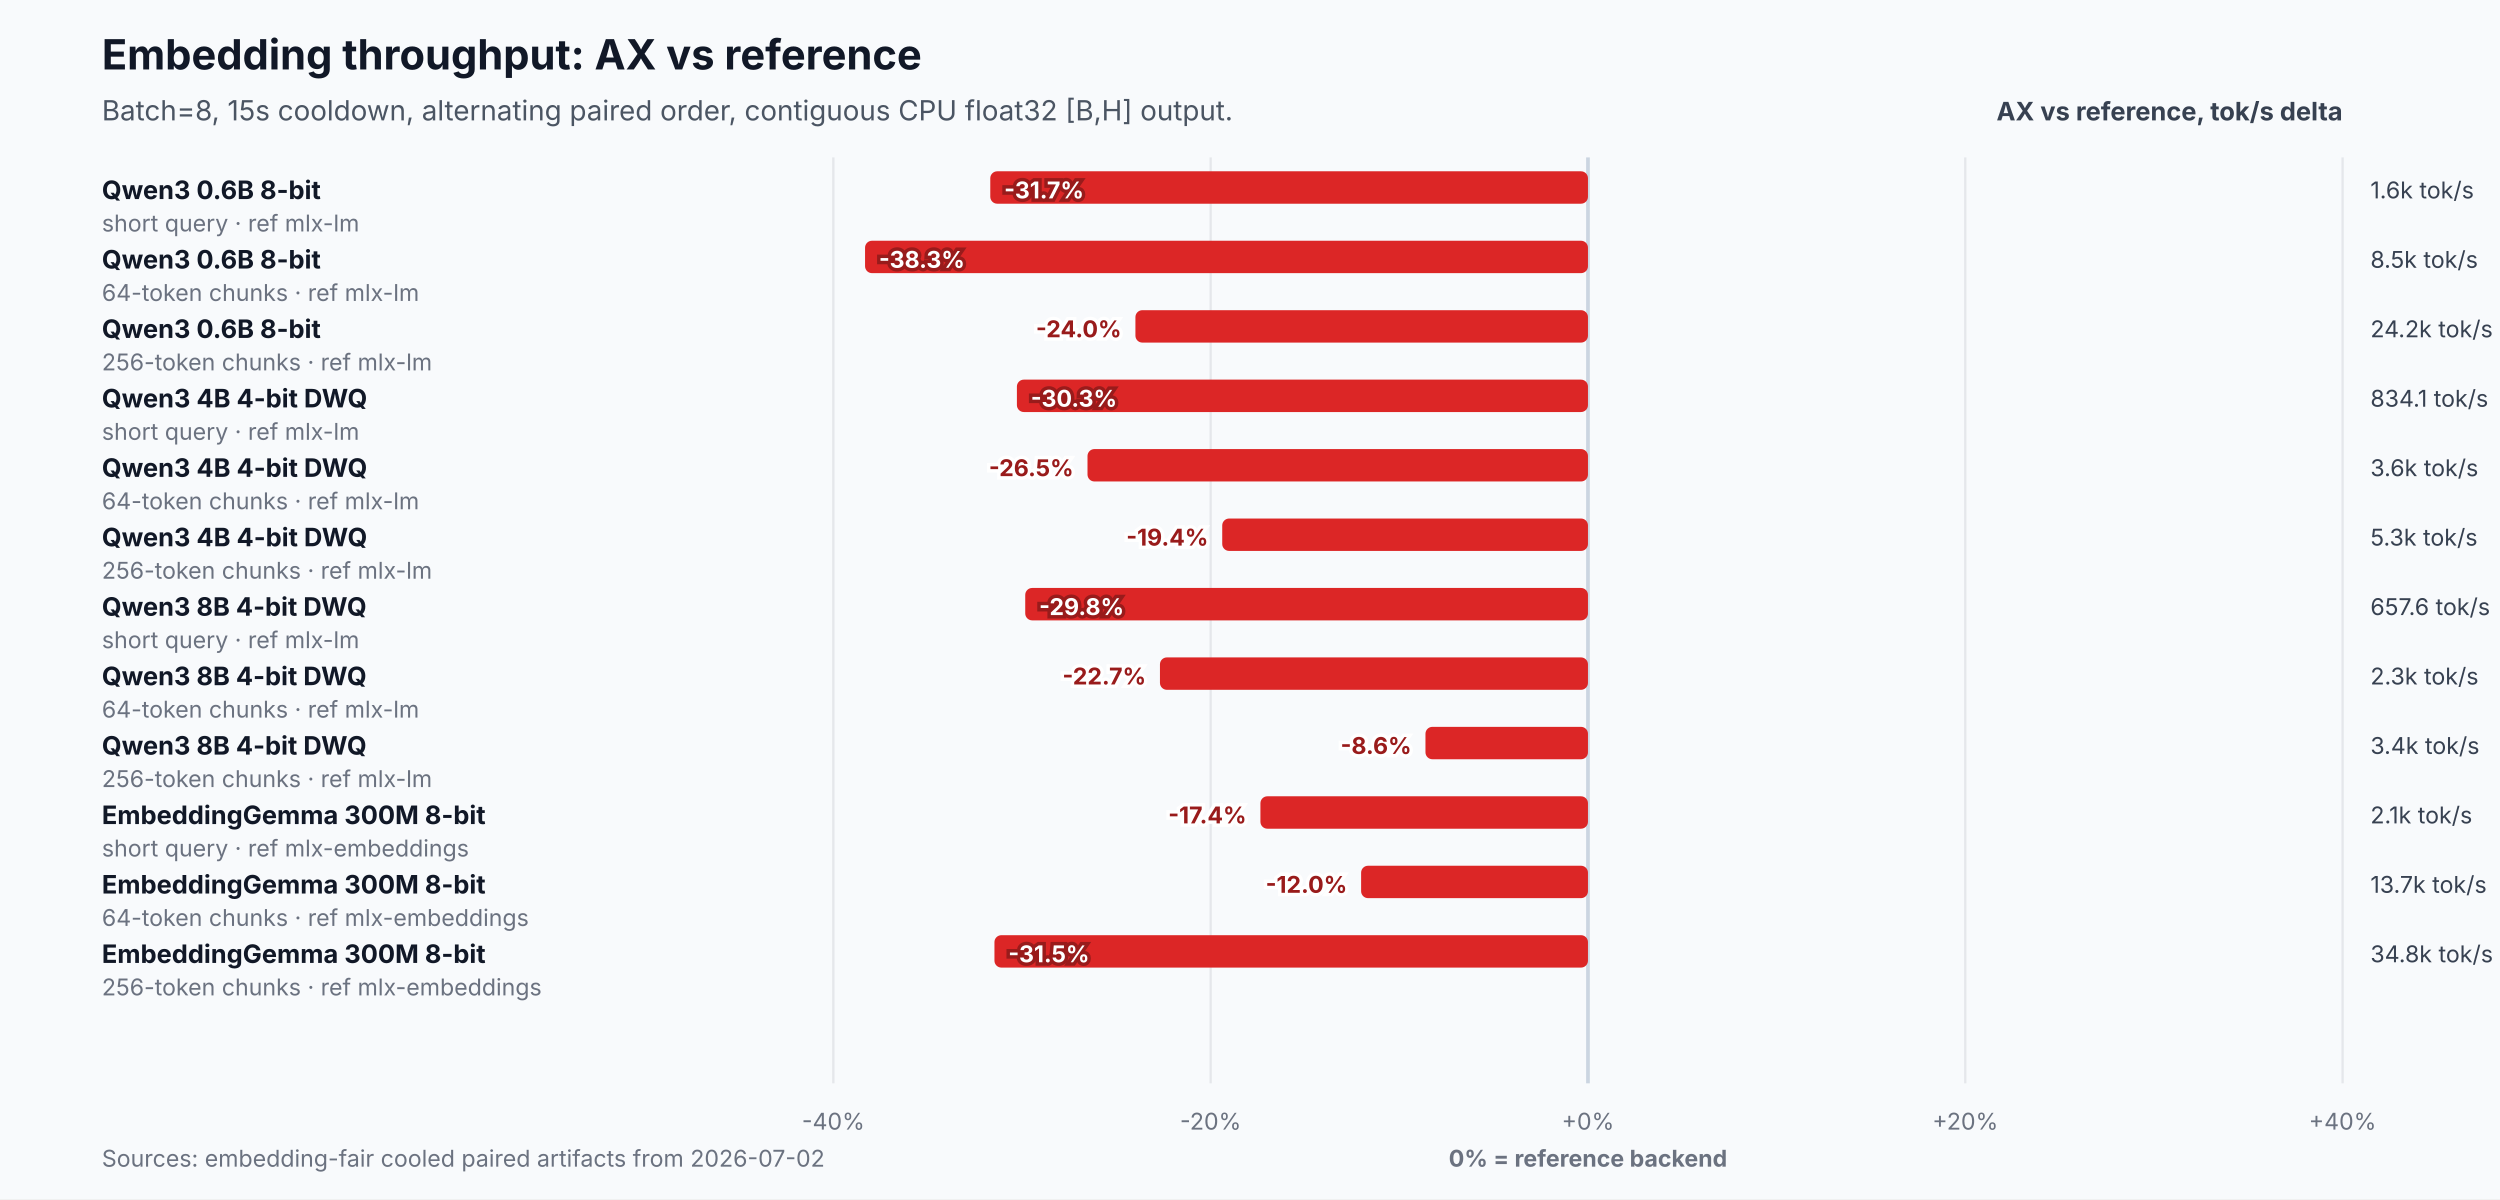
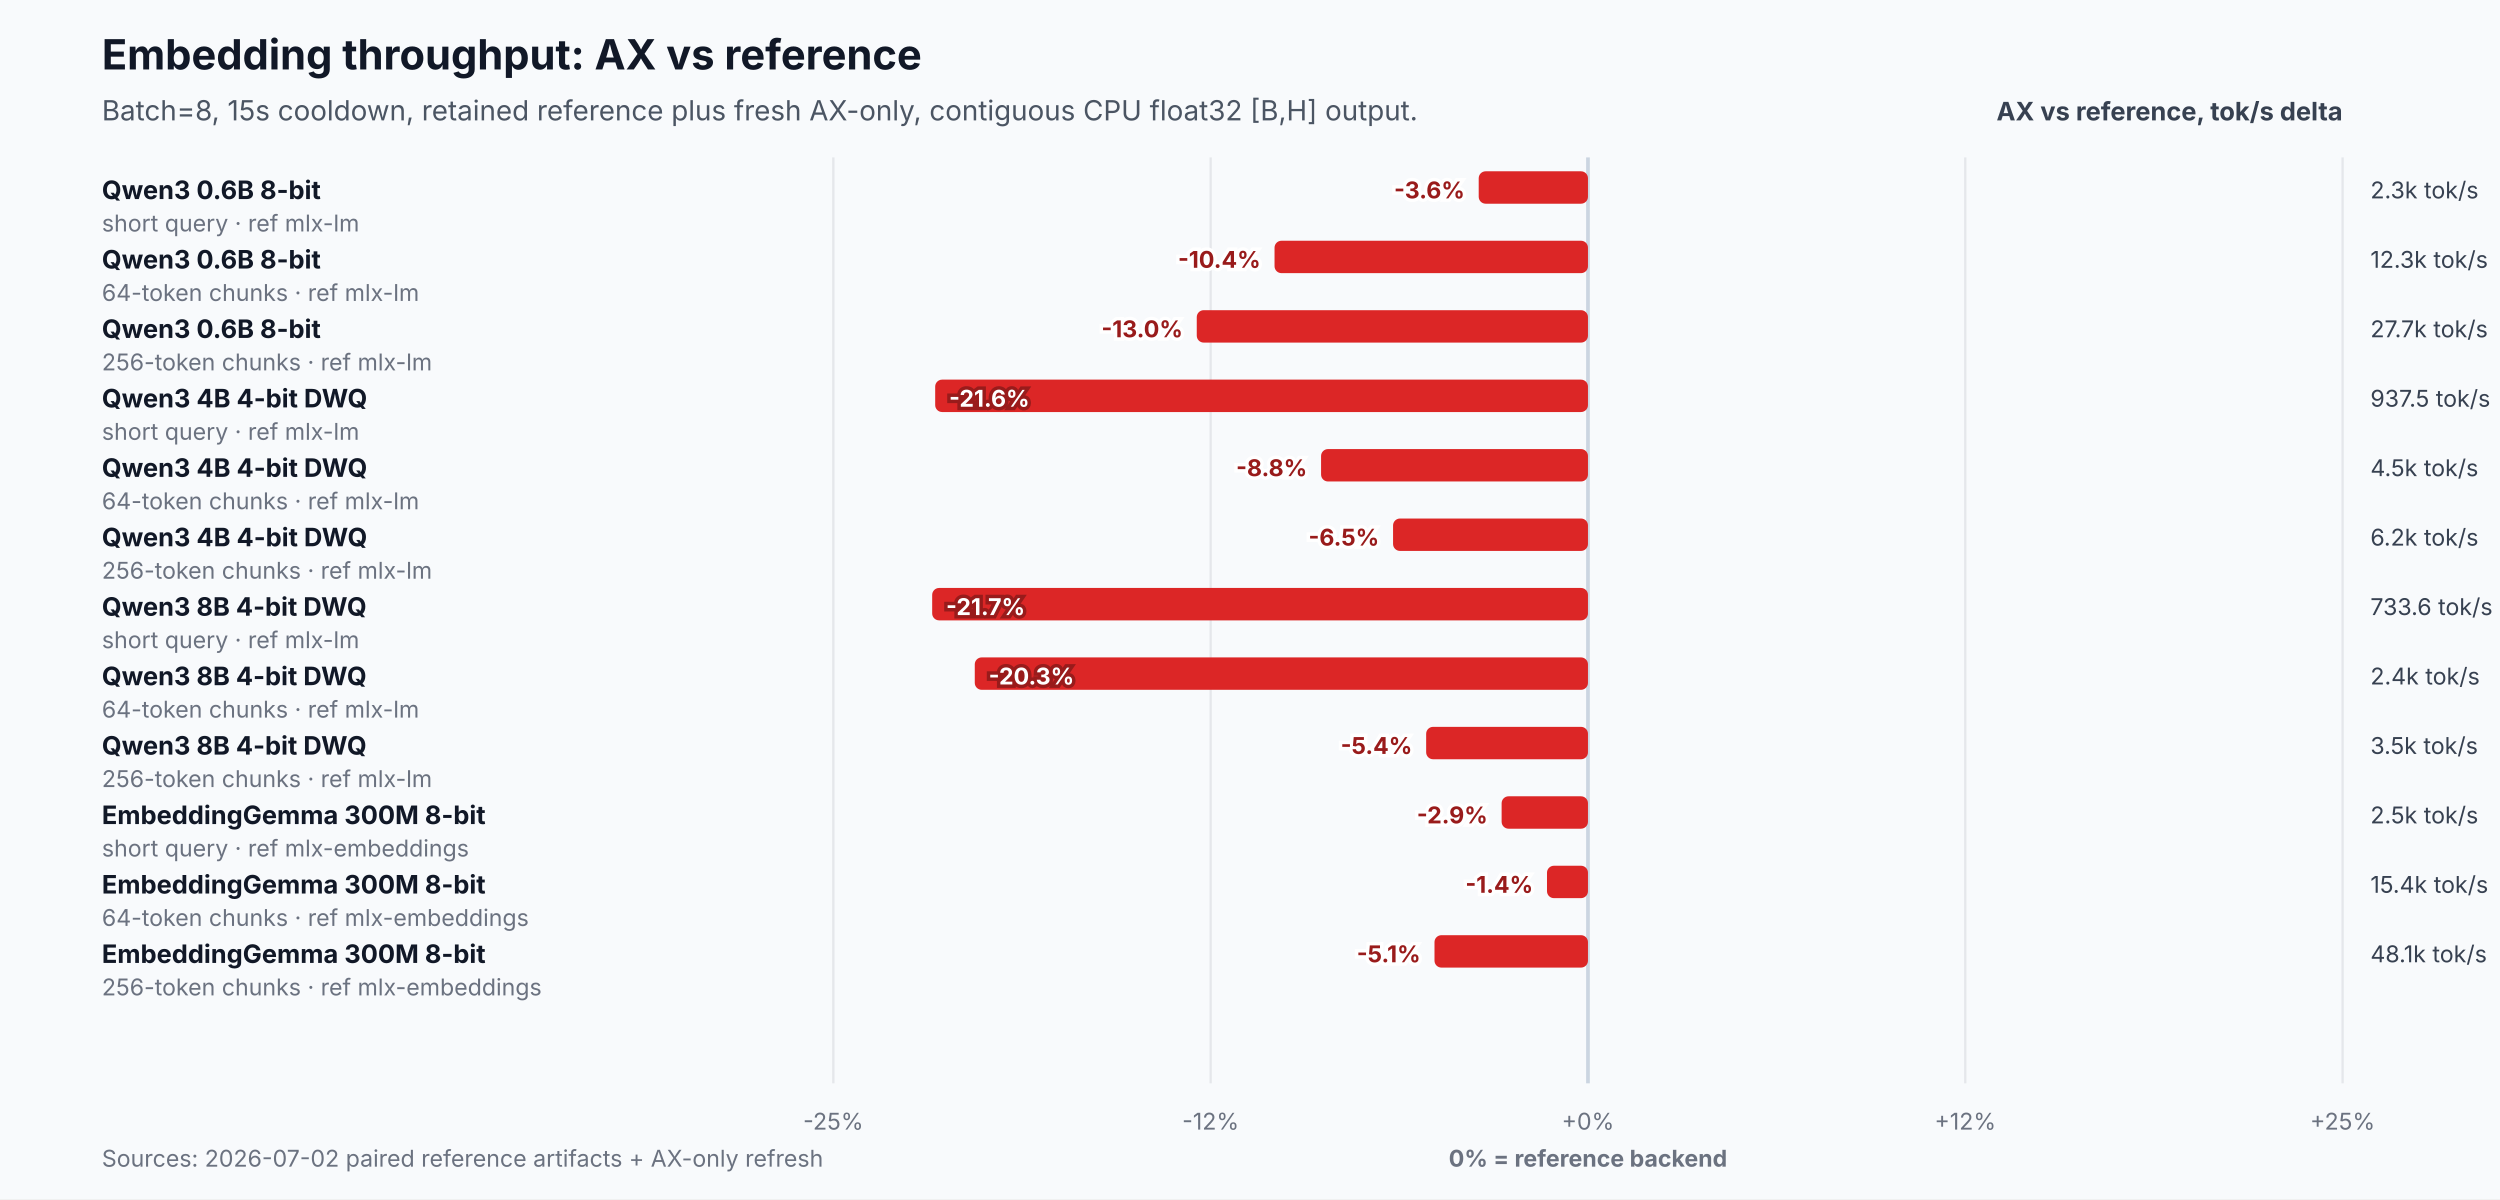
<svg xmlns="http://www.w3.org/2000/svg" width="1080" height="518" viewBox="0 0 1080 518" role="img" aria-labelledby="title desc">
  <rect width="1080" height="518" fill="#f8fafc" />
  <text x="44" y="30" font-family="Inter,Segoe UI,Arial,sans-serif" font-size="18" font-weight="700" fill="#111827">Embedding throughput: AX vs reference</text>
-   <text x="44" y="52" font-family="Inter,Segoe UI,Arial,sans-serif" font-size="12" fill="#4b5563">Batch=8, 15s cooldown, alternating paired order, contiguous CPU float32 [B,H] output.</text>
+   <text x="44" y="52" font-family="Inter,Segoe UI,Arial,sans-serif" font-size="12" fill="#4b5563">Batch=8, 15s cooldown, retained reference plus fresh AX-only, contiguous CPU float32 [B,H] output.</text>
  <text x="1012" y="52" text-anchor="end" font-family="Inter,Segoe UI,Arial,sans-serif" font-size="11" font-weight="700" fill="#374151">AX vs reference, tok/s delta</text>
  <line x1="360.0" y1="68" x2="360.0" y2="468" stroke="#e5e7eb" stroke-width="1" />
-   <text x="360.0" y="488" text-anchor="middle" font-family="Inter,Segoe UI,Arial,sans-serif" font-size="10" fill="#6b7280">-40%</text>
+   <text x="360.0" y="488" text-anchor="middle" font-family="Inter,Segoe UI,Arial,sans-serif" font-size="10" fill="#6b7280">-25%</text>
  <line x1="523.0" y1="68" x2="523.0" y2="468" stroke="#e5e7eb" stroke-width="1" />
-   <text x="523.0" y="488" text-anchor="middle" font-family="Inter,Segoe UI,Arial,sans-serif" font-size="10" fill="#6b7280">-20%</text>
+   <text x="523.0" y="488" text-anchor="middle" font-family="Inter,Segoe UI,Arial,sans-serif" font-size="10" fill="#6b7280">-12%</text>
  <line x1="686.0" y1="68" x2="686.0" y2="468" stroke="#cbd5e1" stroke-width="1.6" />
  <text x="686.0" y="488" text-anchor="middle" font-family="Inter,Segoe UI,Arial,sans-serif" font-size="10" fill="#6b7280">+0%</text>
  <line x1="849.0" y1="68" x2="849.0" y2="468" stroke="#e5e7eb" stroke-width="1" />
-   <text x="849.0" y="488" text-anchor="middle" font-family="Inter,Segoe UI,Arial,sans-serif" font-size="10" fill="#6b7280">+20%</text>
+   <text x="849.0" y="488" text-anchor="middle" font-family="Inter,Segoe UI,Arial,sans-serif" font-size="10" fill="#6b7280">+12%</text>
  <line x1="1012.0" y1="68" x2="1012.0" y2="468" stroke="#e5e7eb" stroke-width="1" />
-   <text x="1012.0" y="488" text-anchor="middle" font-family="Inter,Segoe UI,Arial,sans-serif" font-size="10" fill="#6b7280">+40%</text>
+   <text x="1012.0" y="488" text-anchor="middle" font-family="Inter,Segoe UI,Arial,sans-serif" font-size="10" fill="#6b7280">+25%</text>
  <text x="686.0" y="504" text-anchor="middle" font-family="Inter,Segoe UI,Arial,sans-serif" font-size="10" font-weight="700" fill="#6b7280">0% = reference backend</text>
  <text x="44" y="86.0" font-family="Inter,Segoe UI,Arial,sans-serif" font-size="11" font-weight="700" fill="#111827">Qwen3 0.6B 8-bit</text>
  <text x="44" y="100.0" font-family="Inter,Segoe UI,Arial,sans-serif" font-size="10" fill="#6b7280">short query · ref mlx-lm</text>
-   <rect x="427.8" y="74.0" width="258.2" height="14" rx="3" fill="#dc2626" />
-   <text x="433.8" y="85.7" text-anchor="start" font-family="Inter,Segoe UI,Arial,sans-serif" font-size="10" font-weight="700" fill="#ffffff" stroke="#991b1b" stroke-width="3" paint-order="stroke">-31.7%</text>
-   <text x="1024.0" y="85.7" font-family="Inter,Segoe UI,Arial,sans-serif" font-size="10" fill="#374151">1.6k tok/s</text>
+   <rect x="638.8" y="74.0" width="47.2" height="14" rx="3" fill="#dc2626" />
+   <text x="632.8" y="85.7" text-anchor="end" font-family="Inter,Segoe UI,Arial,sans-serif" font-size="10" font-weight="700" fill="#991b1b" stroke="#ffffff" stroke-width="3" paint-order="stroke">-3.6%</text>
+   <text x="1024.0" y="85.7" font-family="Inter,Segoe UI,Arial,sans-serif" font-size="10" fill="#374151">2.3k tok/s</text>
  <text x="44" y="116.0" font-family="Inter,Segoe UI,Arial,sans-serif" font-size="11" font-weight="700" fill="#111827">Qwen3 0.6B 8-bit</text>
  <text x="44" y="130.0" font-family="Inter,Segoe UI,Arial,sans-serif" font-size="10" fill="#6b7280">64-token chunks · ref mlx-lm</text>
-   <rect x="373.7" y="104.0" width="312.3" height="14" rx="3" fill="#dc2626" />
-   <text x="379.7" y="115.7" text-anchor="start" font-family="Inter,Segoe UI,Arial,sans-serif" font-size="10" font-weight="700" fill="#ffffff" stroke="#991b1b" stroke-width="3" paint-order="stroke">-38.3%</text>
-   <text x="1024.0" y="115.7" font-family="Inter,Segoe UI,Arial,sans-serif" font-size="10" fill="#374151">8.5k tok/s</text>
+   <rect x="550.6" y="104.0" width="135.4" height="14" rx="3" fill="#dc2626" />
+   <text x="544.6" y="115.7" text-anchor="end" font-family="Inter,Segoe UI,Arial,sans-serif" font-size="10" font-weight="700" fill="#991b1b" stroke="#ffffff" stroke-width="3" paint-order="stroke">-10.4%</text>
+   <text x="1024.0" y="115.7" font-family="Inter,Segoe UI,Arial,sans-serif" font-size="10" fill="#374151">12.3k tok/s</text>
  <text x="44" y="146.0" font-family="Inter,Segoe UI,Arial,sans-serif" font-size="11" font-weight="700" fill="#111827">Qwen3 0.6B 8-bit</text>
  <text x="44" y="160.0" font-family="Inter,Segoe UI,Arial,sans-serif" font-size="10" fill="#6b7280">256-token chunks · ref mlx-lm</text>
-   <rect x="490.5" y="134.0" width="195.5" height="14" rx="3" fill="#dc2626" />
-   <text x="484.5" y="145.7" text-anchor="end" font-family="Inter,Segoe UI,Arial,sans-serif" font-size="10" font-weight="700" fill="#991b1b" stroke="#ffffff" stroke-width="3" paint-order="stroke">-24.0%</text>
-   <text x="1024.0" y="145.7" font-family="Inter,Segoe UI,Arial,sans-serif" font-size="10" fill="#374151">24.2k tok/s</text>
+   <rect x="517.0" y="134.0" width="169.0" height="14" rx="3" fill="#dc2626" />
+   <text x="511.0" y="145.7" text-anchor="end" font-family="Inter,Segoe UI,Arial,sans-serif" font-size="10" font-weight="700" fill="#991b1b" stroke="#ffffff" stroke-width="3" paint-order="stroke">-13.0%</text>
+   <text x="1024.0" y="145.7" font-family="Inter,Segoe UI,Arial,sans-serif" font-size="10" fill="#374151">27.7k tok/s</text>
  <text x="44" y="176.0" font-family="Inter,Segoe UI,Arial,sans-serif" font-size="11" font-weight="700" fill="#111827">Qwen3 4B 4-bit DWQ</text>
  <text x="44" y="190.0" font-family="Inter,Segoe UI,Arial,sans-serif" font-size="10" fill="#6b7280">short query · ref mlx-lm</text>
-   <rect x="439.3" y="164.0" width="246.7" height="14" rx="3" fill="#dc2626" />
-   <text x="445.3" y="175.7" text-anchor="start" font-family="Inter,Segoe UI,Arial,sans-serif" font-size="10" font-weight="700" fill="#ffffff" stroke="#991b1b" stroke-width="3" paint-order="stroke">-30.3%</text>
-   <text x="1024.0" y="175.7" font-family="Inter,Segoe UI,Arial,sans-serif" font-size="10" fill="#374151">834.1 tok/s</text>
+   <rect x="404.0" y="164.0" width="282.0" height="14" rx="3" fill="#dc2626" />
+   <text x="410.0" y="175.7" text-anchor="start" font-family="Inter,Segoe UI,Arial,sans-serif" font-size="10" font-weight="700" fill="#ffffff" stroke="#991b1b" stroke-width="3" paint-order="stroke">-21.6%</text>
+   <text x="1024.0" y="175.7" font-family="Inter,Segoe UI,Arial,sans-serif" font-size="10" fill="#374151">937.5 tok/s</text>
  <text x="44" y="206.0" font-family="Inter,Segoe UI,Arial,sans-serif" font-size="11" font-weight="700" fill="#111827">Qwen3 4B 4-bit DWQ</text>
  <text x="44" y="220.0" font-family="Inter,Segoe UI,Arial,sans-serif" font-size="10" fill="#6b7280">64-token chunks · ref mlx-lm</text>
-   <rect x="469.8" y="194.0" width="216.2" height="14" rx="3" fill="#dc2626" />
-   <text x="463.8" y="205.7" text-anchor="end" font-family="Inter,Segoe UI,Arial,sans-serif" font-size="10" font-weight="700" fill="#991b1b" stroke="#ffffff" stroke-width="3" paint-order="stroke">-26.5%</text>
-   <text x="1024.0" y="205.7" font-family="Inter,Segoe UI,Arial,sans-serif" font-size="10" fill="#374151">3.6k tok/s</text>
+   <rect x="570.7" y="194.0" width="115.3" height="14" rx="3" fill="#dc2626" />
+   <text x="564.7" y="205.7" text-anchor="end" font-family="Inter,Segoe UI,Arial,sans-serif" font-size="10" font-weight="700" fill="#991b1b" stroke="#ffffff" stroke-width="3" paint-order="stroke">-8.8%</text>
+   <text x="1024.0" y="205.7" font-family="Inter,Segoe UI,Arial,sans-serif" font-size="10" fill="#374151">4.5k tok/s</text>
  <text x="44" y="236.0" font-family="Inter,Segoe UI,Arial,sans-serif" font-size="11" font-weight="700" fill="#111827">Qwen3 4B 4-bit DWQ</text>
  <text x="44" y="250.0" font-family="Inter,Segoe UI,Arial,sans-serif" font-size="10" fill="#6b7280">256-token chunks · ref mlx-lm</text>
-   <rect x="528.0" y="224.0" width="158.0" height="14" rx="3" fill="#dc2626" />
-   <text x="522.0" y="235.7" text-anchor="end" font-family="Inter,Segoe UI,Arial,sans-serif" font-size="10" font-weight="700" fill="#991b1b" stroke="#ffffff" stroke-width="3" paint-order="stroke">-19.4%</text>
-   <text x="1024.0" y="235.7" font-family="Inter,Segoe UI,Arial,sans-serif" font-size="10" fill="#374151">5.3k tok/s</text>
+   <rect x="601.8" y="224.0" width="84.2" height="14" rx="3" fill="#dc2626" />
+   <text x="595.8" y="235.7" text-anchor="end" font-family="Inter,Segoe UI,Arial,sans-serif" font-size="10" font-weight="700" fill="#991b1b" stroke="#ffffff" stroke-width="3" paint-order="stroke">-6.5%</text>
+   <text x="1024.0" y="235.7" font-family="Inter,Segoe UI,Arial,sans-serif" font-size="10" fill="#374151">6.2k tok/s</text>
  <text x="44" y="266.0" font-family="Inter,Segoe UI,Arial,sans-serif" font-size="11" font-weight="700" fill="#111827">Qwen3 8B 4-bit DWQ</text>
  <text x="44" y="280.0" font-family="Inter,Segoe UI,Arial,sans-serif" font-size="10" fill="#6b7280">short query · ref mlx-lm</text>
-   <rect x="442.9" y="254.0" width="243.1" height="14" rx="3" fill="#dc2626" />
-   <text x="448.9" y="265.7" text-anchor="start" font-family="Inter,Segoe UI,Arial,sans-serif" font-size="10" font-weight="700" fill="#ffffff" stroke="#991b1b" stroke-width="3" paint-order="stroke">-29.8%</text>
-   <text x="1024.0" y="265.7" font-family="Inter,Segoe UI,Arial,sans-serif" font-size="10" fill="#374151">657.6 tok/s</text>
+   <rect x="402.7" y="254.0" width="283.3" height="14" rx="3" fill="#dc2626" />
+   <text x="408.7" y="265.7" text-anchor="start" font-family="Inter,Segoe UI,Arial,sans-serif" font-size="10" font-weight="700" fill="#ffffff" stroke="#991b1b" stroke-width="3" paint-order="stroke">-21.7%</text>
+   <text x="1024.0" y="265.7" font-family="Inter,Segoe UI,Arial,sans-serif" font-size="10" fill="#374151">733.6 tok/s</text>
  <text x="44" y="296.0" font-family="Inter,Segoe UI,Arial,sans-serif" font-size="11" font-weight="700" fill="#111827">Qwen3 8B 4-bit DWQ</text>
  <text x="44" y="310.0" font-family="Inter,Segoe UI,Arial,sans-serif" font-size="10" fill="#6b7280">64-token chunks · ref mlx-lm</text>
-   <rect x="501.1" y="284.0" width="184.9" height="14" rx="3" fill="#dc2626" />
-   <text x="495.1" y="295.7" text-anchor="end" font-family="Inter,Segoe UI,Arial,sans-serif" font-size="10" font-weight="700" fill="#991b1b" stroke="#ffffff" stroke-width="3" paint-order="stroke">-22.7%</text>
-   <text x="1024.0" y="295.7" font-family="Inter,Segoe UI,Arial,sans-serif" font-size="10" fill="#374151">2.3k tok/s</text>
+   <rect x="421.1" y="284.0" width="264.9" height="14" rx="3" fill="#dc2626" />
+   <text x="427.1" y="295.7" text-anchor="start" font-family="Inter,Segoe UI,Arial,sans-serif" font-size="10" font-weight="700" fill="#ffffff" stroke="#991b1b" stroke-width="3" paint-order="stroke">-20.3%</text>
+   <text x="1024.0" y="295.7" font-family="Inter,Segoe UI,Arial,sans-serif" font-size="10" fill="#374151">2.4k tok/s</text>
  <text x="44" y="326.0" font-family="Inter,Segoe UI,Arial,sans-serif" font-size="11" font-weight="700" fill="#111827">Qwen3 8B 4-bit DWQ</text>
  <text x="44" y="340.0" font-family="Inter,Segoe UI,Arial,sans-serif" font-size="10" fill="#6b7280">256-token chunks · ref mlx-lm</text>
-   <rect x="615.8" y="314.0" width="70.2" height="14" rx="3" fill="#dc2626" />
-   <text x="609.8" y="325.7" text-anchor="end" font-family="Inter,Segoe UI,Arial,sans-serif" font-size="10" font-weight="700" fill="#991b1b" stroke="#ffffff" stroke-width="3" paint-order="stroke">-8.6%</text>
-   <text x="1024.0" y="325.7" font-family="Inter,Segoe UI,Arial,sans-serif" font-size="10" fill="#374151">3.4k tok/s</text>
+   <rect x="616.1" y="314.0" width="69.9" height="14" rx="3" fill="#dc2626" />
+   <text x="610.1" y="325.7" text-anchor="end" font-family="Inter,Segoe UI,Arial,sans-serif" font-size="10" font-weight="700" fill="#991b1b" stroke="#ffffff" stroke-width="3" paint-order="stroke">-5.4%</text>
+   <text x="1024.0" y="325.7" font-family="Inter,Segoe UI,Arial,sans-serif" font-size="10" fill="#374151">3.5k tok/s</text>
  <text x="44" y="356.0" font-family="Inter,Segoe UI,Arial,sans-serif" font-size="11" font-weight="700" fill="#111827">EmbeddingGemma 300M 8-bit</text>
  <text x="44" y="370.0" font-family="Inter,Segoe UI,Arial,sans-serif" font-size="10" fill="#6b7280">short query · ref mlx-embeddings</text>
-   <rect x="544.5" y="344.0" width="141.5" height="14" rx="3" fill="#dc2626" />
-   <text x="538.5" y="355.7" text-anchor="end" font-family="Inter,Segoe UI,Arial,sans-serif" font-size="10" font-weight="700" fill="#991b1b" stroke="#ffffff" stroke-width="3" paint-order="stroke">-17.4%</text>
-   <text x="1024.0" y="355.7" font-family="Inter,Segoe UI,Arial,sans-serif" font-size="10" fill="#374151">2.1k tok/s</text>
+   <rect x="648.7" y="344.0" width="37.3" height="14" rx="3" fill="#dc2626" />
+   <text x="642.7" y="355.7" text-anchor="end" font-family="Inter,Segoe UI,Arial,sans-serif" font-size="10" font-weight="700" fill="#991b1b" stroke="#ffffff" stroke-width="3" paint-order="stroke">-2.9%</text>
+   <text x="1024.0" y="355.7" font-family="Inter,Segoe UI,Arial,sans-serif" font-size="10" fill="#374151">2.5k tok/s</text>
  <text x="44" y="386.0" font-family="Inter,Segoe UI,Arial,sans-serif" font-size="11" font-weight="700" fill="#111827">EmbeddingGemma 300M 8-bit</text>
  <text x="44" y="400.0" font-family="Inter,Segoe UI,Arial,sans-serif" font-size="10" fill="#6b7280">64-token chunks · ref mlx-embeddings</text>
-   <rect x="588.0" y="374.0" width="98.0" height="14" rx="3" fill="#dc2626" />
-   <text x="582.0" y="385.7" text-anchor="end" font-family="Inter,Segoe UI,Arial,sans-serif" font-size="10" font-weight="700" fill="#991b1b" stroke="#ffffff" stroke-width="3" paint-order="stroke">-12.0%</text>
-   <text x="1024.0" y="385.7" font-family="Inter,Segoe UI,Arial,sans-serif" font-size="10" fill="#374151">13.7k tok/s</text>
+   <rect x="668.3" y="374.0" width="17.7" height="14" rx="3" fill="#dc2626" />
+   <text x="662.3" y="385.7" text-anchor="end" font-family="Inter,Segoe UI,Arial,sans-serif" font-size="10" font-weight="700" fill="#991b1b" stroke="#ffffff" stroke-width="3" paint-order="stroke">-1.4%</text>
+   <text x="1024.0" y="385.7" font-family="Inter,Segoe UI,Arial,sans-serif" font-size="10" fill="#374151">15.4k tok/s</text>
  <text x="44" y="416.0" font-family="Inter,Segoe UI,Arial,sans-serif" font-size="11" font-weight="700" fill="#111827">EmbeddingGemma 300M 8-bit</text>
  <text x="44" y="430.0" font-family="Inter,Segoe UI,Arial,sans-serif" font-size="10" fill="#6b7280">256-token chunks · ref mlx-embeddings</text>
-   <rect x="429.6" y="404.0" width="256.4" height="14" rx="3" fill="#dc2626" />
-   <text x="435.6" y="415.7" text-anchor="start" font-family="Inter,Segoe UI,Arial,sans-serif" font-size="10" font-weight="700" fill="#ffffff" stroke="#991b1b" stroke-width="3" paint-order="stroke">-31.5%</text>
-   <text x="1024.0" y="415.7" font-family="Inter,Segoe UI,Arial,sans-serif" font-size="10" fill="#374151">34.8k tok/s</text>
-   <text x="44" y="504" font-family="Inter,Segoe UI,Arial,sans-serif" font-size="10" fill="#6b7280">Sources: embedding-fair cooled paired artifacts from 2026-07-02</text>
+   <rect x="619.7" y="404.0" width="66.3" height="14" rx="3" fill="#dc2626" />
+   <text x="613.7" y="415.7" text-anchor="end" font-family="Inter,Segoe UI,Arial,sans-serif" font-size="10" font-weight="700" fill="#991b1b" stroke="#ffffff" stroke-width="3" paint-order="stroke">-5.1%</text>
+   <text x="1024.0" y="415.7" font-family="Inter,Segoe UI,Arial,sans-serif" font-size="10" fill="#374151">48.1k tok/s</text>
+   <text x="44" y="504" font-family="Inter,Segoe UI,Arial,sans-serif" font-size="10" fill="#6b7280">Sources: 2026-07-02 paired reference artifacts + AX-only refresh</text>
</svg>
